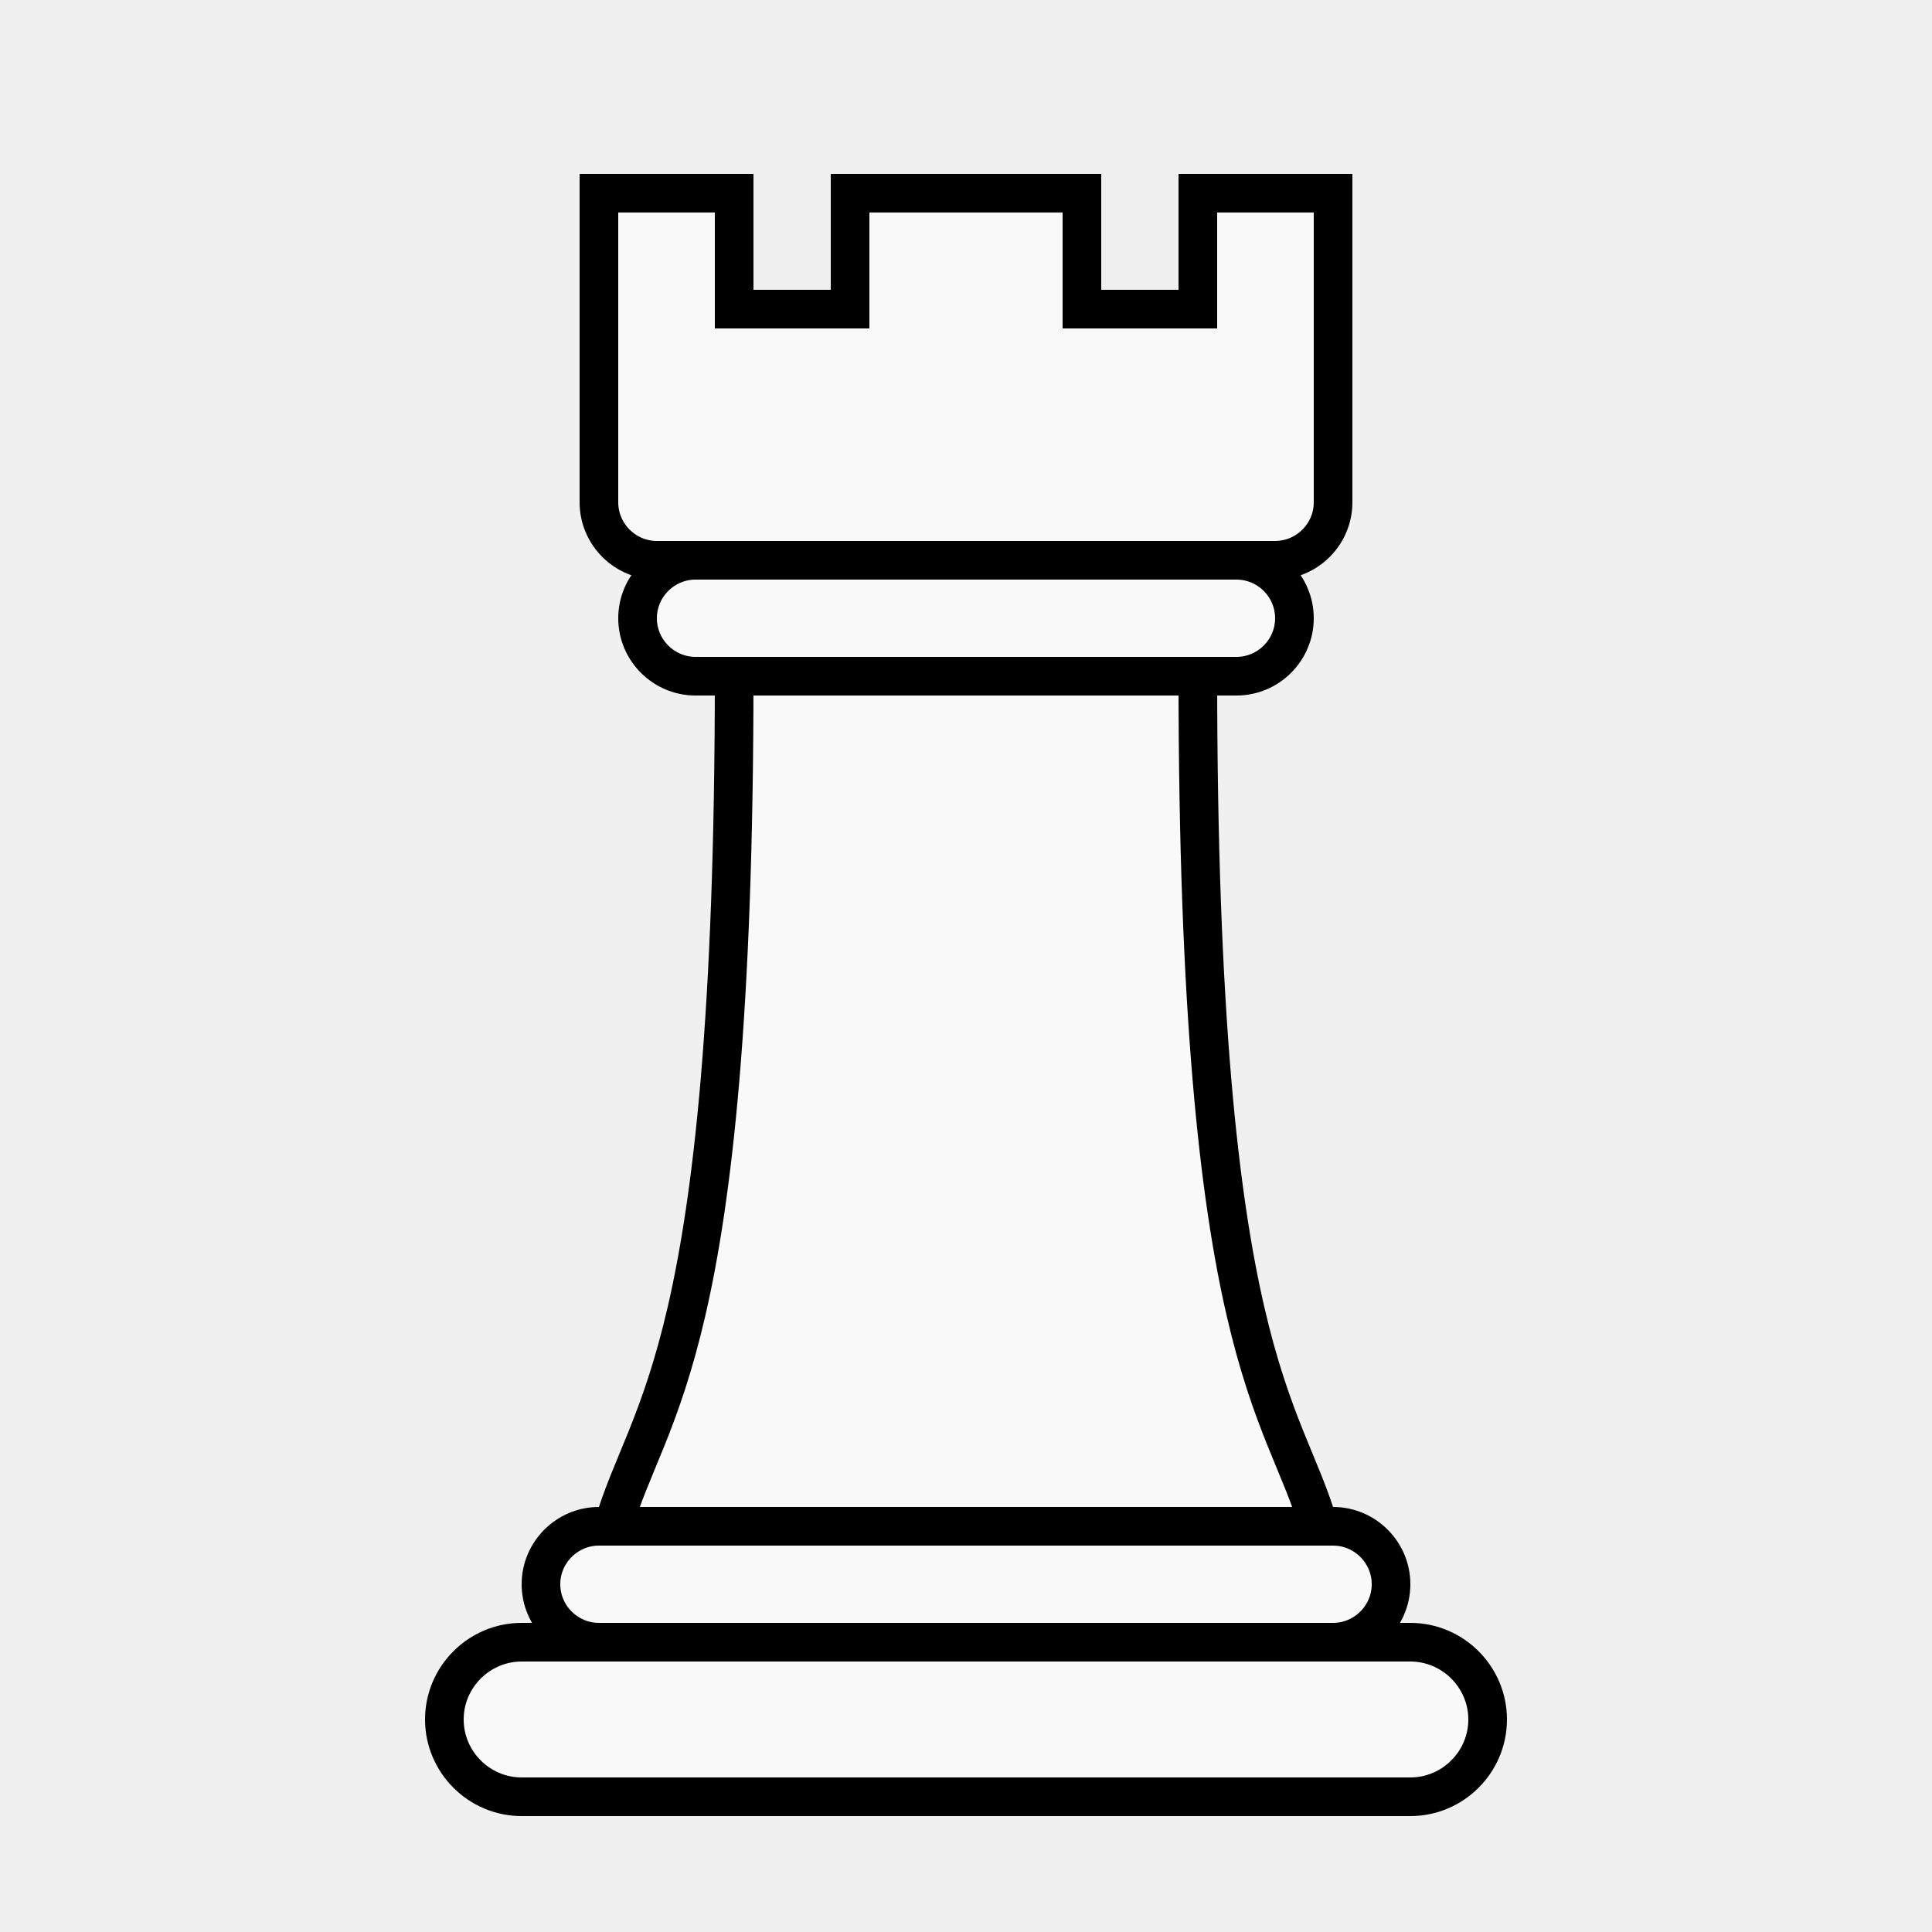
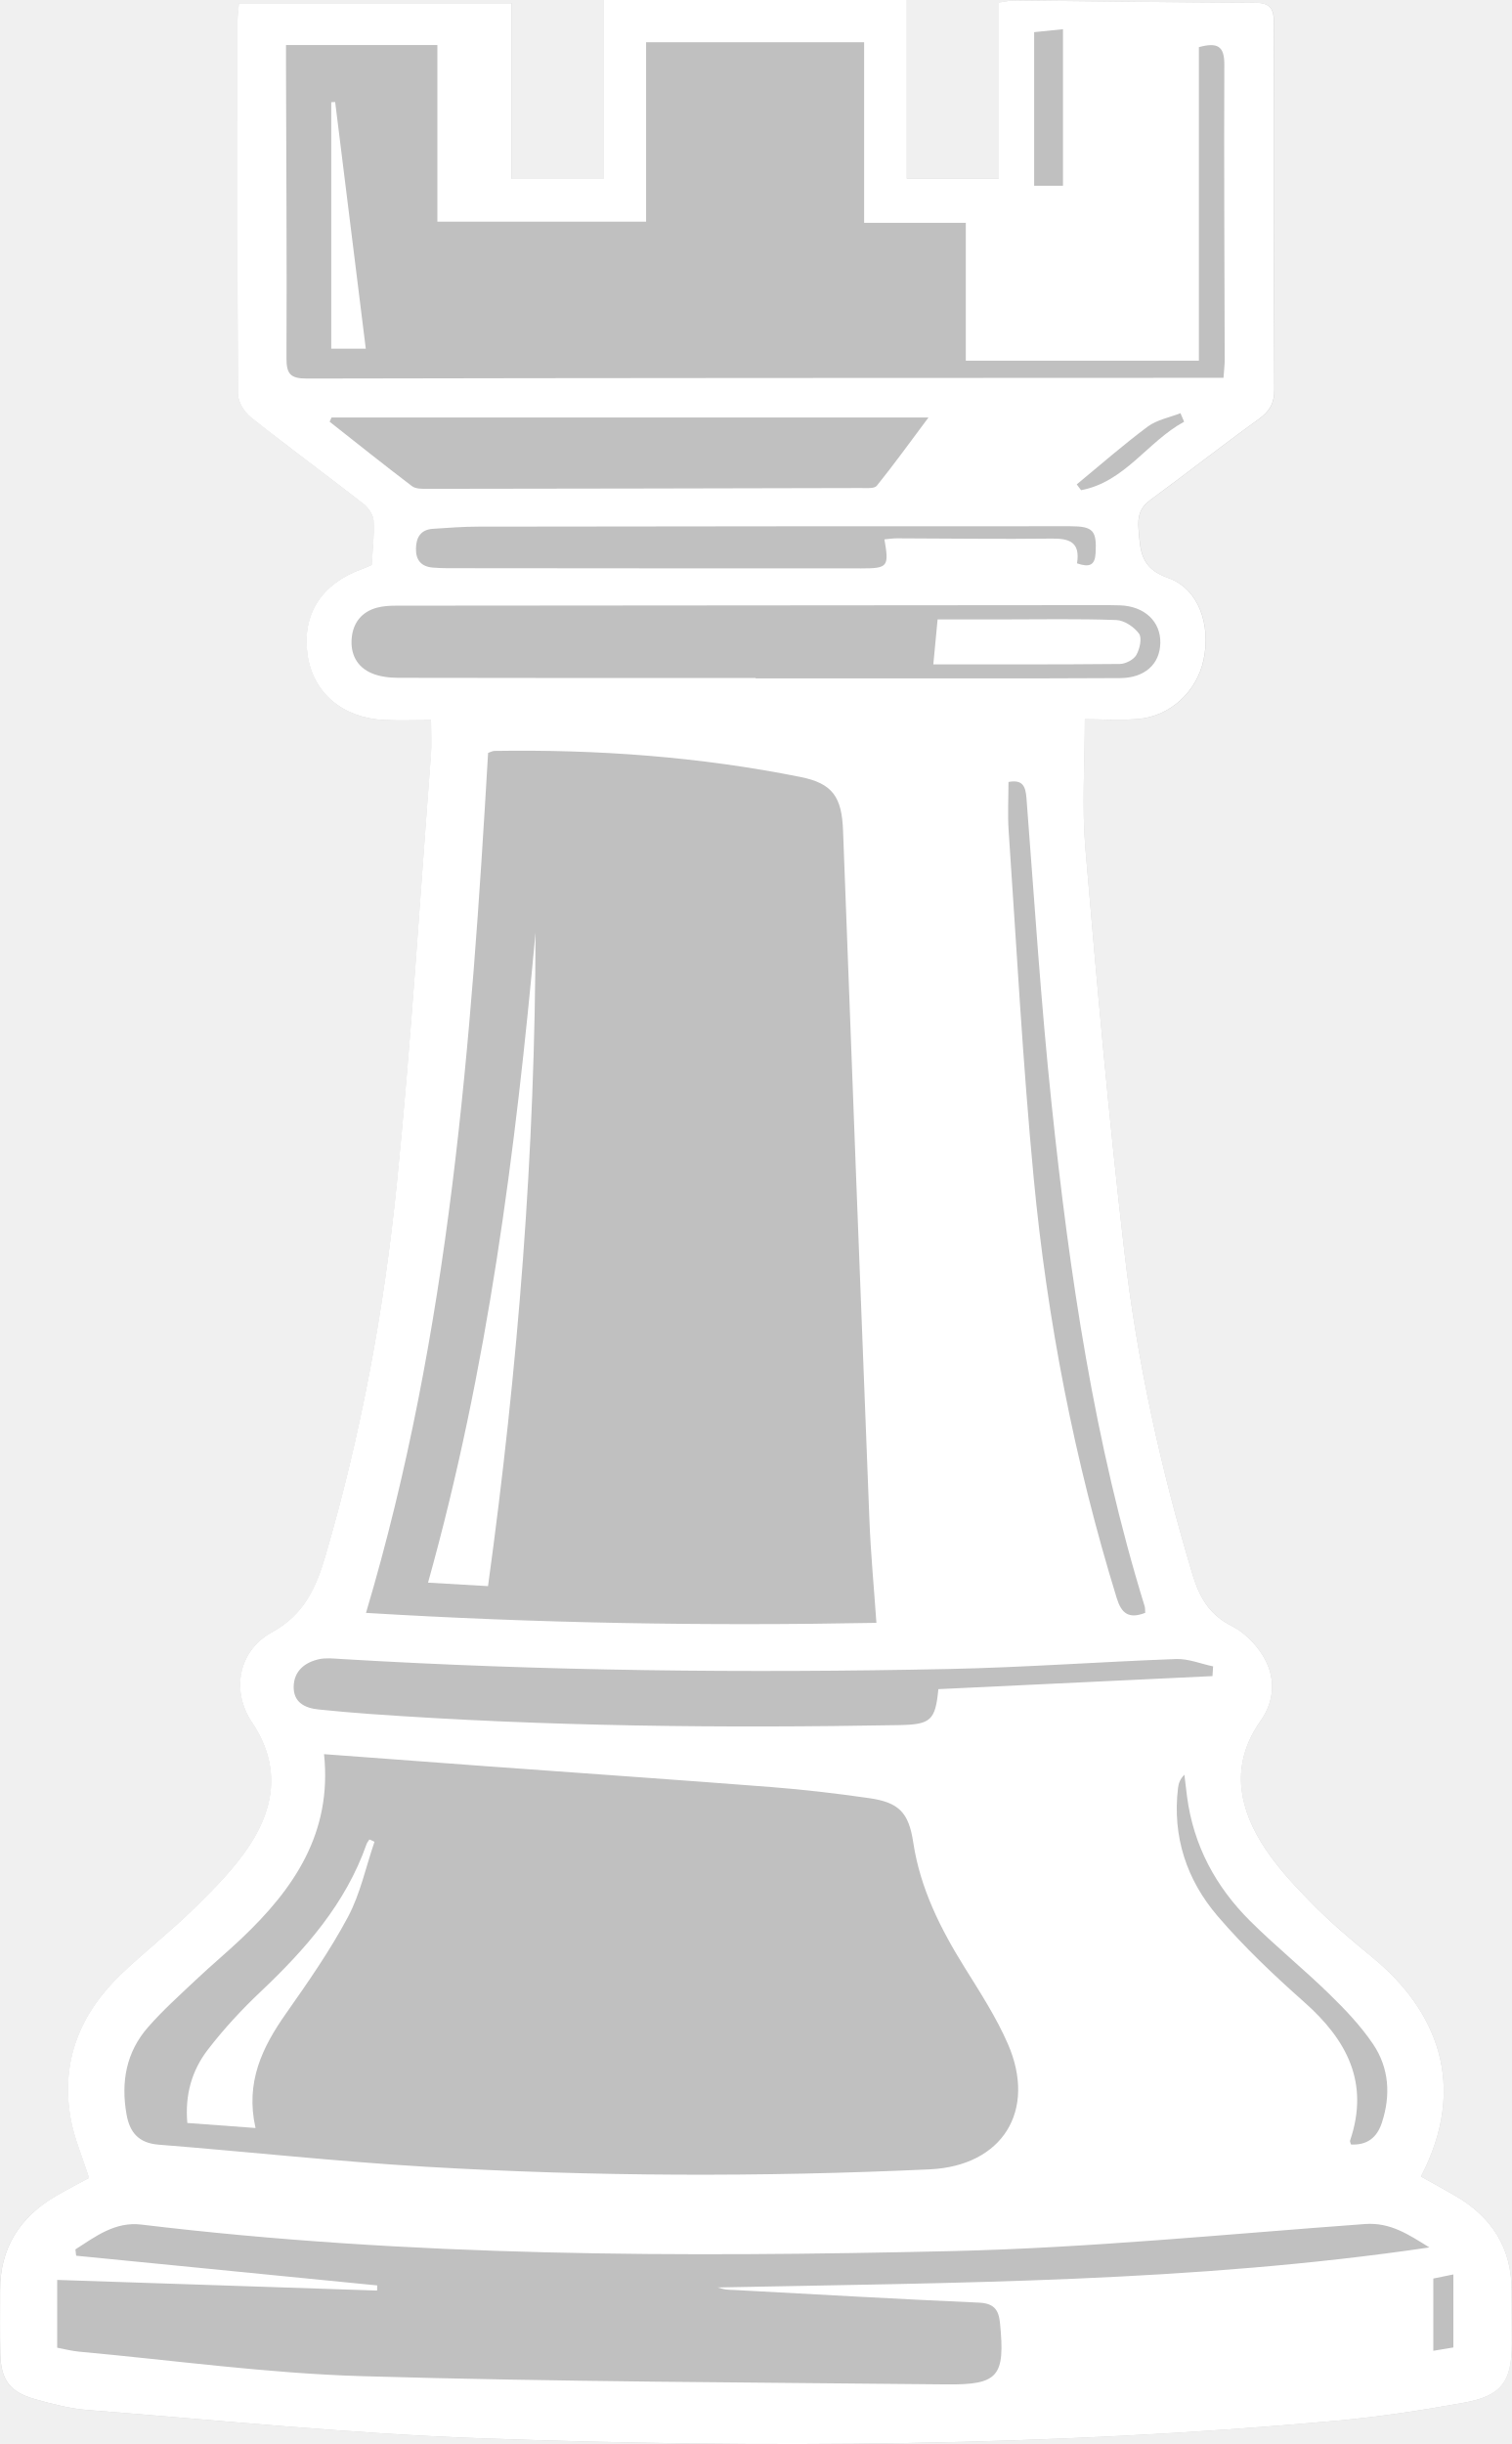
- <svg xmlns="http://www.w3.org/2000/svg" version="1.1" id="Layer_1" width="800px" height="800px" viewBox="0 0 100 100" enable-background="new 0 0 100 100" xml:space="preserve">
-   <g>
-     <g>
-       <path fill="#f9f9f9" stroke="#000000" stroke-width="2" stroke-miterlimit="10" d="M77,89c0,2.2-1.8,4-4,4H27c-2.2,0-4-1.8-4-4l0,0    c0-2.2,1.8-4,4-4h46C75.2,85,77,86.8,77,89L77,89z" />
-     </g>
-     <g>
-       <path fill="#f9f9f9" stroke="#000000" stroke-width="2" stroke-miterlimit="10" d="M67,32c0,1.65-1.35,3-3,3H36c-1.65,0-3-1.35-3-3    l0,0c0-1.65,1.35-3,3-3h28C65.65,29,67,30.35,67,32L67,32z" />
-     </g>
-     <g>
-       <path fill="#f9f9f9" stroke="#000000" stroke-width="2" stroke-miterlimit="10" d="M72,82c0,1.65-1.35,3-3,3H31c-1.65,0-3-1.35-3-3    l0,0c0-1.65,1.35-3,3-3h38C70.65,79,72,80.35,72,82L72,82z" />
-     </g>
-     <g>
-       <path fill="#f9f9f9" stroke="#000000" stroke-width="2" stroke-miterlimit="10" d="M31,16v10c0,1.65,1.35,3,3,3h32c1.65,0,3-1.35,3-3    V15" />
-     </g>
-     <polyline fill="#f9f9f9" stroke="#000" stroke-width="2" stroke-miterlimit="10" points="69,16 69,10 62,10 62,16 56,16 56,10    44,10 44,16 38,16 38,10 31,10 31,16  " />
-     <path fill="#f9f9f9" stroke="#000000" stroke-width="2" stroke-miterlimit="10" d="M68.262,79C66.464,72.751,62,70.139,62,35H38   c0,35.139-4.464,37.751-6.262,44H68.262z" />
-   </g>
+ <svg xmlns="http://www.w3.org/2000/svg" viewBox="0 0 414.8 670.41">
+   <path fill="silver" d="M297.65 197.3c4.34 0 9.49.33 14.58-.07 8.87-.7 16.17-7.52 18.03-16.25 2.01-9.42-1.26-19.46-9.7-22.42-7.59-2.67-7.67-7.4-8.15-13.42-.29-3.56.36-5.89 3.3-8.04 9.95-7.28 19.63-14.91 29.64-22.1 3.03-2.18 4.33-4.36 4.31-8.16-.19-33.5-.23-66.99-.11-100.49.01-4.03-1.01-5.57-5.22-5.59-21.99-.09-43.98-.42-65.97-.63-1.27-.01-2.54.32-4.28.56v48.32h-25.23V0h-83.18v49.05h-25.22V.89H65.59c-.18 2.13-.38 3.42-.38 4.7-.02 34.16-.09 68.33.12 102.49.01 2.16 1.72 4.95 3.5 6.36 10.17 8.07 20.66 15.76 30.9 23.75 1.36 1.06 2.71 3.04 2.81 4.66.22 3.96-.29 7.96-.52 12.12-.8.34-1.69.77-2.62 1.1-11.1 3.97-16.52 12.4-15.01 23.38 1.45 10.54 9.57 17.54 21.18 18.06 4.11.19 8.23.03 12.73.03 0 3.65.2 6.62-.03 9.57-3.03 39.35-5.43 78.77-9.41 118.02-3.48 34.3-9.76 68.2-19.46 101.4-2.58 8.83-5.77 16.27-14.71 21.17-9.31 5.11-11.3 16.14-5.53 24.74 7.74 11.55 6.46 22.88-.59 33.65-4.14 6.33-9.66 11.86-15.08 17.22-6.4 6.31-13.53 11.86-20.05 18.06-11.34 10.79-16.8 23.94-14.04 39.66.96 5.47 3.26 10.7 5.06 16.39-2.89 1.57-6.13 3.21-9.24 5.05-9.85 5.79-15.23 14.21-15.2 25.8.01 5.83-.08 11.67.06 17.5.17 7.02 2.6 10.37 9.43 12.32 4.78 1.36 9.71 2.63 14.64 3.01 35.69 2.78 71.37 6.43 107.12 7.72 78.47 2.83 156.95 2.28 235.25-4.78 11.76-1.06 23.48-2.85 35.1-4.95 10.36-1.87 13.12-5.73 13.18-16.1.03-4.83-.09-9.66-.06-14.5.06-11.8-5.4-20.32-15.43-26.15-3.13-1.82-6.31-3.55-9.45-5.31 13.01-24.92 4.34-45.53-13.14-59.97-5.91-4.88-11.8-9.84-17.15-15.3-4.97-5.09-9.94-10.46-13.61-16.49-6.55-10.78-8-22.03-.08-33.25 3.98-5.64 4.18-12.12.57-17.93-2.01-3.25-5.14-6.37-8.52-8.08-6.1-3.08-8.84-7.84-10.72-14.06-8.79-29.09-15.25-58.7-18.75-88.82-4.27-36.72-7.53-73.55-10.67-110.39-.98-11.52-.15-23.18-.15-35.44Z" />
+   <path fill="#fff" d="M297.65 197.3c0 12.26-.83 23.93.15 35.44 3.14 36.83 6.4 73.67 10.67 110.39 3.5 30.12 9.97 59.74 18.75 88.82 1.88 6.23 4.61 10.98 10.72 14.06 3.37 1.7 6.5 4.83 8.52 8.08 3.6 5.81 3.41 12.29-.57 17.93-7.92 11.22-6.47 22.47.08 33.25 3.67 6.04 8.63 11.4 13.61 16.49 5.34 5.47 11.24 10.43 17.15 15.3 17.48 14.43 26.14 35.04 13.14 59.97 3.14 1.76 6.32 3.49 9.45 5.31 10.02 5.83 15.49 14.35 15.43 26.15-.03 4.83.09 9.66.06 14.5-.05 10.37-2.82 14.23-13.18 16.1-11.62 2.1-23.35 3.89-35.1 4.95-78.3 7.06-156.78 7.61-235.25 4.78-35.76-1.29-71.43-4.94-107.12-7.72-4.93-.38-9.86-1.65-14.64-3.01-6.83-1.95-9.26-5.3-9.43-12.32-.14-5.83-.04-11.66-.06-17.5-.03-11.58 5.35-20.01 15.15-25.8 3.12-1.84 6.35-3.48 9.24-5.05-1.8-5.69-4.1-10.92-5.06-16.39-2.77-15.72 2.7-28.87 14.04-39.66 6.51-6.2 13.65-11.75 20.05-18.06 5.43-5.35 10.94-10.89 15.08-17.22 7.05-10.77 8.34-22.11.59-33.65-5.77-8.6-3.78-19.63 5.53-24.74 8.93-4.9 12.13-12.35 14.71-21.17 9.7-33.19 15.98-67.1 19.46-101.4 3.98-39.26 6.38-78.67 9.41-118.02.23-2.94.03-5.92.03-9.57-4.5 0-8.62.16-12.73-.03-11.61-.53-19.73-7.52-21.18-18.06-1.51-10.98 3.91-19.41 15.01-23.38.93-.33 1.82-.76 2.62-1.1.23-4.16.75-8.16.52-12.12-.09-1.62-1.44-3.6-2.81-4.66-10.25-7.99-20.73-15.67-30.9-23.75-1.78-1.41-3.48-4.2-3.5-6.36-.21-34.16-.14-68.32-.12-102.49 0-1.29.2-2.58.38-4.7h74.86v48.17h25.22V0h83.18v49.01h25.23V.68c1.74-.24 3.01-.57 4.28-.56 21.99.21 43.98.54 65.97.63 4.21.02 5.23 1.56 5.22 5.59-.11 33.5-.07 66.99.11 100.49.02 3.8-1.28 5.98-4.31 8.16-10 7.19-19.69 14.83-29.64 22.1-2.93 2.15-3.58 4.48-3.3 8.04.48 6.02.56 10.75 8.15 13.42 8.44 2.97 11.71 13.01 9.7 22.42-1.86 8.74-9.16 15.55-18.03 16.25-5.09.4-10.24.07-14.58.07Zm-57.19 247.85c-.68-9.81-1.55-18.91-1.91-28.03-2.48-63.09-4.89-126.17-7.24-189.26-.34-9.2-2.81-12.95-11.65-14.72-27.7-5.56-55.73-7.6-83.96-7.16-.6 0-1.19.36-1.78.55-4.64 79.5-10.48 158.61-33.5 235.9 46.66 2.83 92.9 3.63 140.04 2.73ZM88.91 481.2c2.26 21.65-8.31 36.94-22.58 50.48-4.11 3.9-8.47 7.53-12.59 11.42-4.48 4.23-9.09 8.36-13.13 12.98-5.99 6.83-7.46 15.02-5.9 23.87.88 5.02 3.33 7.91 8.82 8.35 24.4 1.93 48.75 4.61 73.17 6.05 46.1 2.72 92.25 2.85 138.39.72 19.95-.92 29.46-16.09 21.41-34.48-3.18-7.27-7.57-14.05-11.79-20.82-6.66-10.69-12.22-21.73-14.14-34.37-1.25-8.24-3.92-10.98-12.12-12.16-8.89-1.28-17.84-2.33-26.8-3.03-26.24-2.04-52.5-3.84-78.75-5.76-14.41-1.05-28.82-2.14-43.99-3.27ZM328.94 12.93v86.01h-63.95V61.12h-27.9V11.58h-59.82v49.23H120V12.35H78.47v5.41c.07 26.82.25 53.65.13 80.47-.02 4.38 1.12 5.61 5.56 5.61 81.97-.17 163.94-.17 245.91-.2h5.62c.14-2.06.34-3.51.33-4.97-.05-26.99-.22-53.98-.1-80.97.02-4.93-1.76-6.21-6.97-4.77ZM15.67 643.99c2.14.4 4.06.91 6.01 1.09 25.87 2.36 51.7 5.96 77.62 6.72 53.44 1.57 106.93 1.7 160.4 2.26 14.33.15 16.1-2.23 14.67-16.84-.37-3.76-1.74-5.41-5.85-5.59-22.3-.98-44.59-2.27-66.88-3.46-.83-.04-1.67-.03-2.49-.15-.77-.11-1.52-.36-2.27-.55 65.31-1.31 130.5-1.42 195.3-10.98-5.54-3.41-10.6-6.94-17.67-6.42-37.86 2.76-75.72 6.56-113.63 7.43-74.12 1.7-148.28 1.61-222.1-7.28-7.22-.87-12.59 3.28-18.09 6.81l.21 1.73c27.53 2.72 55.07 5.43 82.6 8.15-.01.47-.03.94-.04 1.41l-87.77-2.92V644Zm191.65-458v.1h61c13 0 26 0 39-.08 6.74-.04 10.92-3.79 11.04-9.64.12-5.9-4.35-10.09-11.06-10.32-2-.07-4-.06-6-.06-64.17.04-128.34.08-192.51.15-1.81 0-3.69.09-5.42.57-4.14 1.13-6.48 4.12-6.87 8.28-.41 4.37 1.4 7.98 5.54 9.71 2.22.93 4.84 1.23 7.28 1.23 32.67.08 65.34.05 98 .05Zm125.35 273.79c.06-.89.11-1.79.17-2.68-3.38-.71-6.79-2.13-10.15-2.01-20.8.75-41.59 2.3-62.39 2.73-55.64 1.15-111.27.58-166.84-2.75-1.99-.12-4.07-.35-5.97.07-3.88.87-6.8 3.23-6.91 7.44-.12 4.38 3.03 5.97 6.88 6.35 4.64.47 9.29.89 13.94 1.22 48.39 3.45 96.85 3.93 145.33 3.06 8.64-.16 9.91-1.27 10.73-9.86 25.06-1.19 50.13-2.38 75.21-3.58ZM90.97 114.52c-.18.39-.36.77-.53 1.16 7.52 5.92 14.98 11.9 22.61 17.68 1.03.78 2.84.74 4.29.73 39.64-.04 79.28-.12 118.92-.22 1.47 0 3.63.21 4.3-.61 4.68-5.81 9.05-11.86 14.19-18.74zm204.52 40.01c3.39 1.16 4.92.58 5.11-2.78.33-6.12-.58-7.4-6.91-7.4-54.15-.01-108.3.03-162.45.11-4.16 0-8.32.32-12.48.6-3.3.22-4.57 2.31-4.63 5.39-.07 3.22 1.47 5.01 4.7 5.25 1.33.1 2.66.16 3.99.16 37.82.03 75.64.07 113.47.06 7.36 0 7.67-.48 6.37-7.97 1.15-.1 2.27-.28 3.4-.28 14.16.03 28.33.25 42.49.07 4.87-.06 7.9.96 6.95 6.81Zm18.72 287.89c-.05-.78 0-1.29-.13-1.74-13.86-44.9-20.64-91.15-25.54-137.69-2.95-27.97-4.74-56.07-6.91-84.12-.26-3.32-1.13-5.06-4.93-4.37 0 4.44-.26 8.91.04 13.34 2.17 31.73 3.85 63.5 6.86 95.15 3.72 39.17 11.19 77.71 22.8 115.39 1.3 4.22 3.31 5.78 7.81 4.04m56.46 145.83c4.4.24 7.12-1.85 8.47-5.95 2.48-7.56 2-15.04-2.4-21.57-3.4-5.04-7.71-9.56-12.09-13.82-7.03-6.85-14.7-13.06-21.66-19.98-9.45-9.4-15.54-20.71-17.3-34.11-.26-2-.49-4-.73-6-1.19 1.19-1.59 2.38-1.74 3.6-1.61 13.36 2.37 25.29 10.9 35.23 7.23 8.43 15.38 16.15 23.71 23.53 11.72 10.38 17.98 22.14 12.59 38-.09.25.13.61.25 1.07M291.65 50.96V8.01c-2.82.29-5.38.55-7.91.81v42.13h7.91Zm33.24 64.73c-.34-.78-.67-1.57-1.01-2.35-3.02 1.19-6.47 1.81-8.98 3.68-6.7 4.99-13.01 10.53-19.47 15.85.39.53.79 1.06 1.18 1.59 12.03-2.24 18.29-13.37 28.27-18.77Zm73.87 508.21c-2.45.5-4.02.82-5.5 1.12v19.82c2.21-.37 3.93-.65 5.5-.91z" />
+   <path fill="#fff" d="M146.93 255.81c-.07 59.93-4.79 119.42-13.03 179.28-5.55-.33-10.79-.63-16.46-.96 16.41-58.67 24.01-118.34 29.49-178.31ZM70.1 583.73c-6.69-.49-12.59-.93-18.7-1.38-.7-7.75 1.27-14.45 5.61-20.09 4.34-5.65 9.24-10.95 14.42-15.85 12.35-11.68 23.4-24.19 29.15-40.57.16-.46.52-.84.78-1.26.46.21.92.42 1.39.63-2.37 6.93-3.9 14.3-7.3 20.67-4.92 9.2-10.94 17.85-16.95 26.4-6.55 9.3-11.23 18.92-8.39 31.45ZM91.96 27.99c2.79 22.45 5.57 44.91 8.4 67.66h-9.48V28.03c.36-.01.72-.03 1.09-.04Zm164.12 154.24c.41-4.26.76-7.97 1.17-12.32h17.6c10.48 0 20.96-.21 31.43.17 2.19.08 4.91 1.9 6.24 3.75.87 1.21.19 4.2-.75 5.85-.74 1.29-2.94 2.43-4.5 2.45-17.11.17-34.22.11-51.19.11Z" />
</svg>
